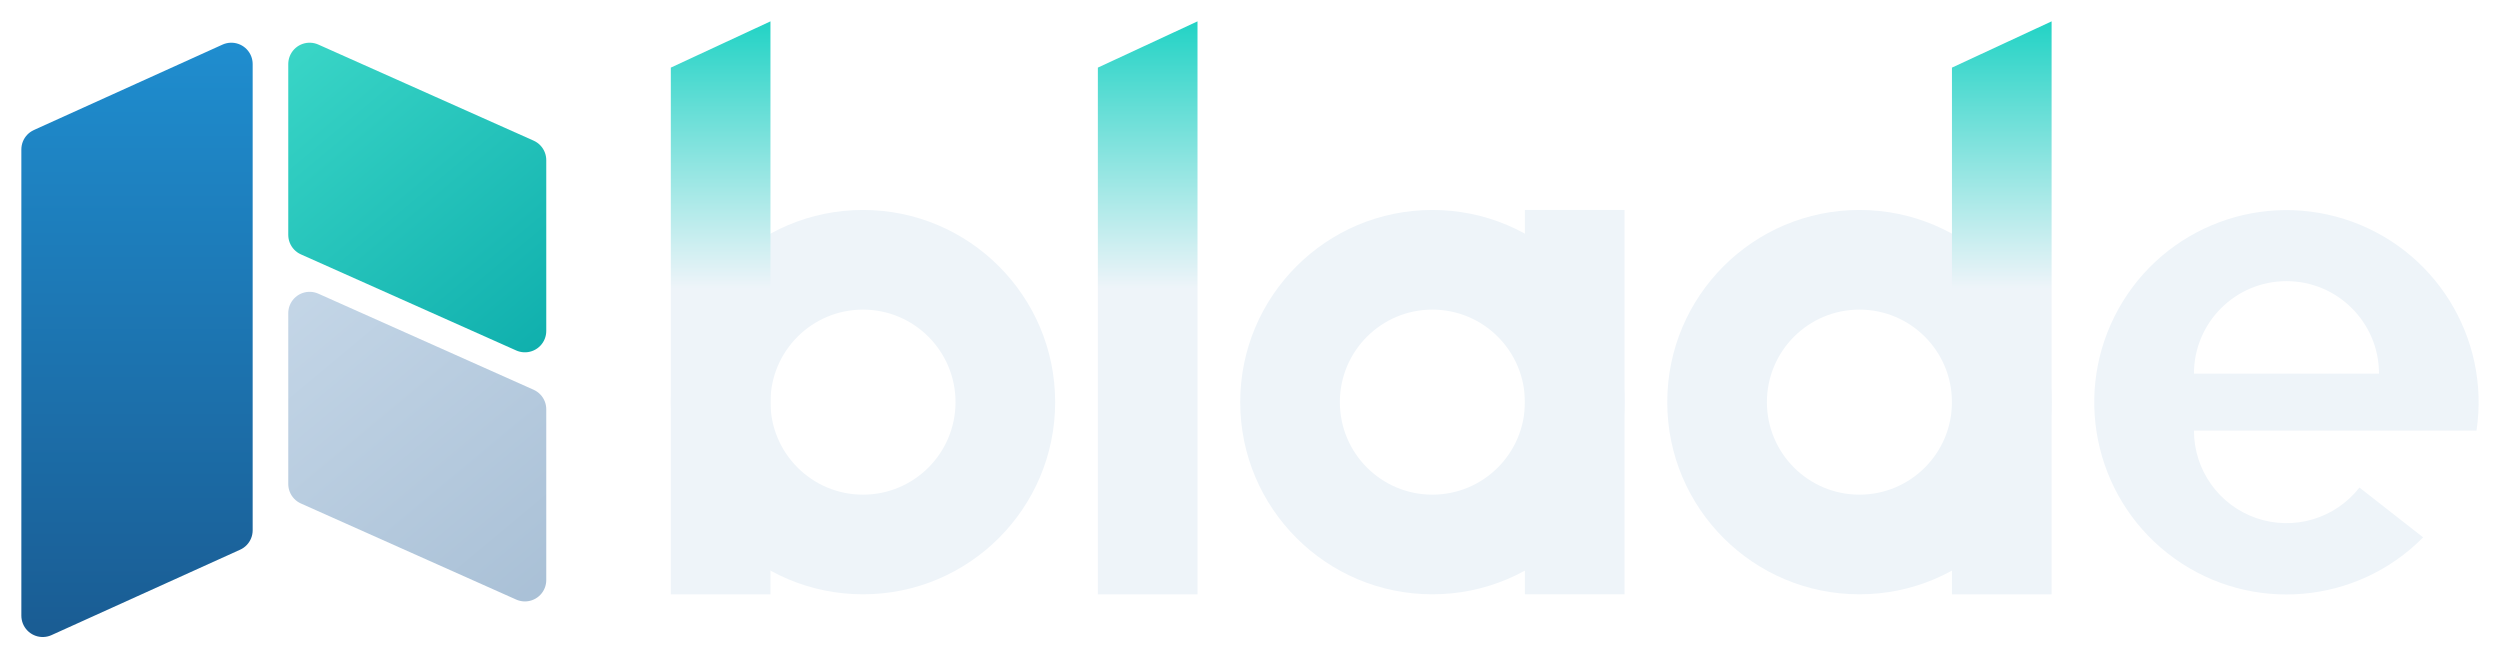
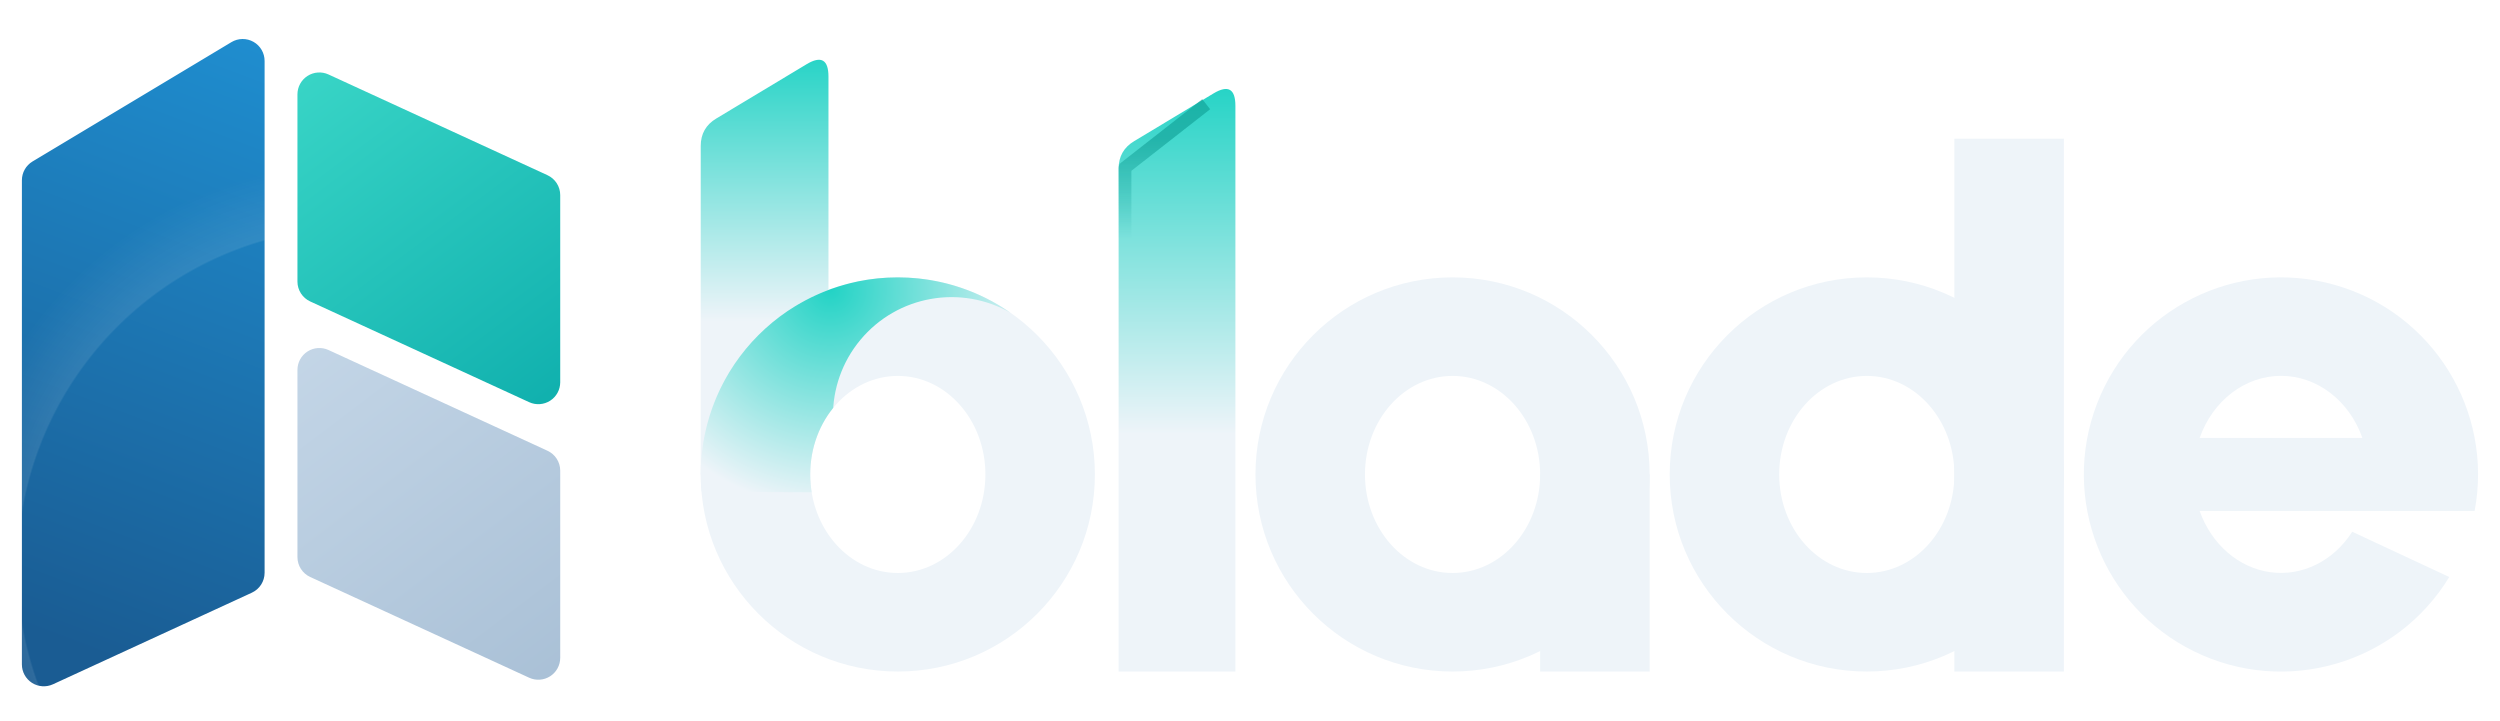
- <svg xmlns="http://www.w3.org/2000/svg" class="blade-logo blade-logo--dark" viewBox="-12 -12 1405 370" role="img" aria-label="blade">
+ <svg xmlns="http://www.w3.org/2000/svg" class="blade-logo blade-logo--dark" viewBox="-19 -46 1370 395" role="img" aria-label="blade">
  <defs>
-     <linearGradient id="blade-t1" gradientUnits="userSpaceOnUse" x1="0" y1="0" x2="0" y2="346">
+     <linearGradient id="blade-t1" gradientUnits="userSpaceOnUse" x1="126" y1="-34" x2="0" y2="300">
      <stop offset="0" stop-color="#1F8FD1" />
      <stop offset="1" stop-color="#1A5C93" />
    </linearGradient>
-     <linearGradient id="blade-t2" gradientUnits="userSpaceOnUse" x1="150" y1="12" x2="295" y2="186">
+     <radialGradient id="blade-rim" gradientUnits="userSpaceOnUse" cx="177" cy="265" r="300">
+       <stop offset="0.62" stop-color="#fff" stop-opacity="0" />
+       <stop offset="0.623" stop-color="#fff" stop-opacity="0.09" />
+       <stop offset="0.74" stop-color="#fff" stop-opacity="0" />
+     </radialGradient>
+     <linearGradient id="blade-t2" gradientUnits="userSpaceOnUse" x1="144" y1="-13" x2="288" y2="180">
      <stop offset="0" stop-color="#3AD6C7" />
      <stop offset="1" stop-color="#0FAFAD" />
    </linearGradient>
-     <linearGradient id="blade-t3" gradientUnits="userSpaceOnUse" x1="150" y1="152" x2="295" y2="326">
+     <linearGradient id="blade-t3" gradientUnits="userSpaceOnUse" x1="144" y1="140" x2="288" y2="330">
      <stop offset="0" stop-color="#C4D6E7" />
      <stop offset="1" stop-color="#A9C0D6" />
    </linearGradient>
-     <linearGradient id="blade-asc" gradientUnits="userSpaceOnUse" x1="0" y1="0" x2="0" y2="150">
+     <linearGradient id="blade-asc6" gradientUnits="userSpaceOnUse" x1="0" y1="-18" x2="0" y2="130">
      <stop offset="0" stop-color="#22D3C5" />
      <stop offset="1" stop-color="#EEF4F9" />
    </linearGradient>
+     <linearGradient id="blade-asc1" gradientUnits="userSpaceOnUse" x1="0" y1="-2" x2="0" y2="192">
+       <stop offset="0" stop-color="#22D3C5" />
+       <stop offset="1" stop-color="#EEF4F9" />
+     </linearGradient>
+     <radialGradient id="blade-six" gradientUnits="userSpaceOnUse" cx="436.1" cy="112.5" r="120">
+       <stop offset="0" stop-color="#22D3C5" />
+       <stop offset="1" stop-color="#EEF4F9" />
+     </radialGradient>
+     <clipPath id="blade-bowl">
+       <path d="M365,214A108,108 0 1 1 581,214A108,108 0 1 1 365,214ZM425,214A48,54 0 1 0 521,214A48,54 0 1 0 425,214Z" />
+     </clipPath>
+     <linearGradient id="blade-bevel" gradientUnits="userSpaceOnUse" x1="0" y1="30" x2="0" y2="85">
+       <stop offset="0" stop-color="#0E9C93" stop-opacity="0.6" />
+       <stop offset="1" stop-color="#0E9C93" stop-opacity="0" />
+     </linearGradient>
  </defs>
  <g class="blade-logo__mark">
-     <polygon class="blade-logo__tile blade-logo__tile--1" points="12,72 118,24 118,286 12,334" fill="url(#blade-t1)" stroke="url(#blade-t1)" stroke-width="24" stroke-linejoin="round" />
-     <polygon class="blade-logo__tile blade-logo__tile--2" points="162,24 283,78 283,174 162,120" fill="url(#blade-t2)" stroke="url(#blade-t2)" stroke-width="24" stroke-linejoin="round" />
-     <polygon class="blade-logo__tile blade-logo__tile--3" points="162,164 283,218 283,314 162,260" fill="url(#blade-t3)" stroke="url(#blade-t3)" stroke-width="24" stroke-linejoin="round" />
+     <g class="blade-logo__tile blade-logo__tile--1">
+       <path d="M-1.2,42.5L107.8,-22.9A12,12 0 0 1 126,-12.6L126,-12.6L126,267.9A12,12 0 0 1 119,278.8L119,278.8L10,329A12,12 0 0 1 -7,318.1L-7,318.1L-7,52.8A12,12 0 0 1 -1.2,42.5Z" fill="url(#blade-t1)" />
+       <path d="M-1.2,42.5L107.8,-22.9A12,12 0 0 1 126,-12.6L126,-12.6L126,267.9A12,12 0 0 1 119,278.8L119,278.8L10,329A12,12 0 0 1 -7,318.1L-7,318.1L-7,52.8A12,12 0 0 1 -1.2,42.5Z" fill="url(#blade-rim)" />
+     </g>
+     <path class="blade-logo__tile blade-logo__tile--2" d="M161,-5.2L281,50A12,12 0 0 1 288,60.9L288,60.9L288,163.5A12,12 0 0 1 271,174.4L271,174.4L151,119.2A12,12 0 0 1 144,108.3L144,108.3L144,5.7A12,12 0 0 1 161,-5.2Z" fill="url(#blade-t2)" />
+     <path class="blade-logo__tile blade-logo__tile--3" d="M161,145.8L281,201A12,12 0 0 1 288,211.9L288,211.9L288,314.5A12,12 0 0 1 271,325.4L271,325.4L151,270.2A12,12 0 0 1 144,259.3L144,259.3L144,156.7A12,12 0 0 1 161,145.8Z" fill="url(#blade-t3)" />
  </g>
  <g class="blade-logo__word">
    <g class="blade-logo__glyph blade-logo__glyph--b">
-       <path d="M365,214A108,108 0 1 1 581,214A108,108 0 1 1 365,214ZM421,214A52,52 0 1 0 525,214A52,52 0 1 0 421,214Z" fill="#EEF4F9" />
-       <path d="M365,26L421,0V322H365Z" fill="url(#blade-asc)" />
+       <path d="M365,214V34Q365,24 373.6,18.9L423,-10.8Q435,-18 435,-4V170Z" fill="url(#blade-asc6)" />
+       <path d="M365,214A108,108 0 1 1 581,214A108,108 0 1 1 365,214ZM425,214A48,54 0 1 0 521,214A48,54 0 1 0 425,214Z" fill="#EEF4F9" />
+       <path d="M365.4,223.4A108,108 0 0 1 534.9,125.5A65,65 0 0 0 453,224Z" fill="url(#blade-six)" clip-path="url(#blade-bowl)" />
    </g>
    <g class="blade-logo__glyph blade-logo__glyph--l">
-       <path d="M605,26L661,0V322H605Z" fill="url(#blade-asc)" />
+       <path d="M594,322V46.4Q594,36.4 602.6,31.3L646,5.2Q658,-2 658,12V322Z" fill="url(#blade-asc1)" />
+       <path d="M597.5,89.9V45.9L642,11.1" fill="none" stroke="url(#blade-bevel)" stroke-width="7" stroke-linejoin="round" />
    </g>
    <g class="blade-logo__glyph blade-logo__glyph--a">
-       <path d="M685,214A108,108 0 1 1 901,214A108,108 0 1 1 685,214ZM741,214A52,52 0 1 0 845,214A52,52 0 1 0 741,214Z" fill="#EEF4F9" />
-       <path d="M845,106h56V322h-56Z" fill="#EEF4F9" />
+       <path d="M669,214A108,108 0 1 1 885,214A108,108 0 1 1 669,214ZM729,214A48,54 0 1 0 825,214A48,54 0 1 0 729,214Z" fill="#EEF4F9" />
+       <path d="M825,214H885V322H825Z" fill="#EEF4F9" />
    </g>
    <g class="blade-logo__glyph blade-logo__glyph--d">
-       <path d="M925,214A108,108 0 1 1 1141,214A108,108 0 1 1 925,214ZM981,214A52,52 0 1 0 1085,214A52,52 0 1 0 981,214Z" fill="#EEF4F9" />
-       <path d="M1085,26L1141,0V322H1085Z" fill="url(#blade-asc)" />
+       <path d="M896,214A108,108 0 1 1 1112,214A108,108 0 1 1 896,214ZM956,214A48,54 0 1 0 1052,214A48,54 0 1 0 956,214Z" fill="#EEF4F9" />
+       <path d="M1052,30H1112V322H1052Z" fill="#EEF4F9" />
    </g>
    <g class="blade-logo__glyph blade-logo__glyph--e">
-       <path d="M1349.8,290A108,108 0 1 1 1379.8,230H1221A52,52 0 0 0 1314,262ZM1221,198A52,52 0 0 1 1325,198Z" fill="#EEF4F9" fill-rule="evenodd" />
+       <path d="M1323.2,270.2A108,108 0 1 1 1337.1,234H1186.4A48,54 0 0 0 1270,245.4ZM1186.4,194A48,54 0 0 1 1275.6,194Z" fill="#EEF4F9" fill-rule="evenodd" />
    </g>
  </g>
</svg>
